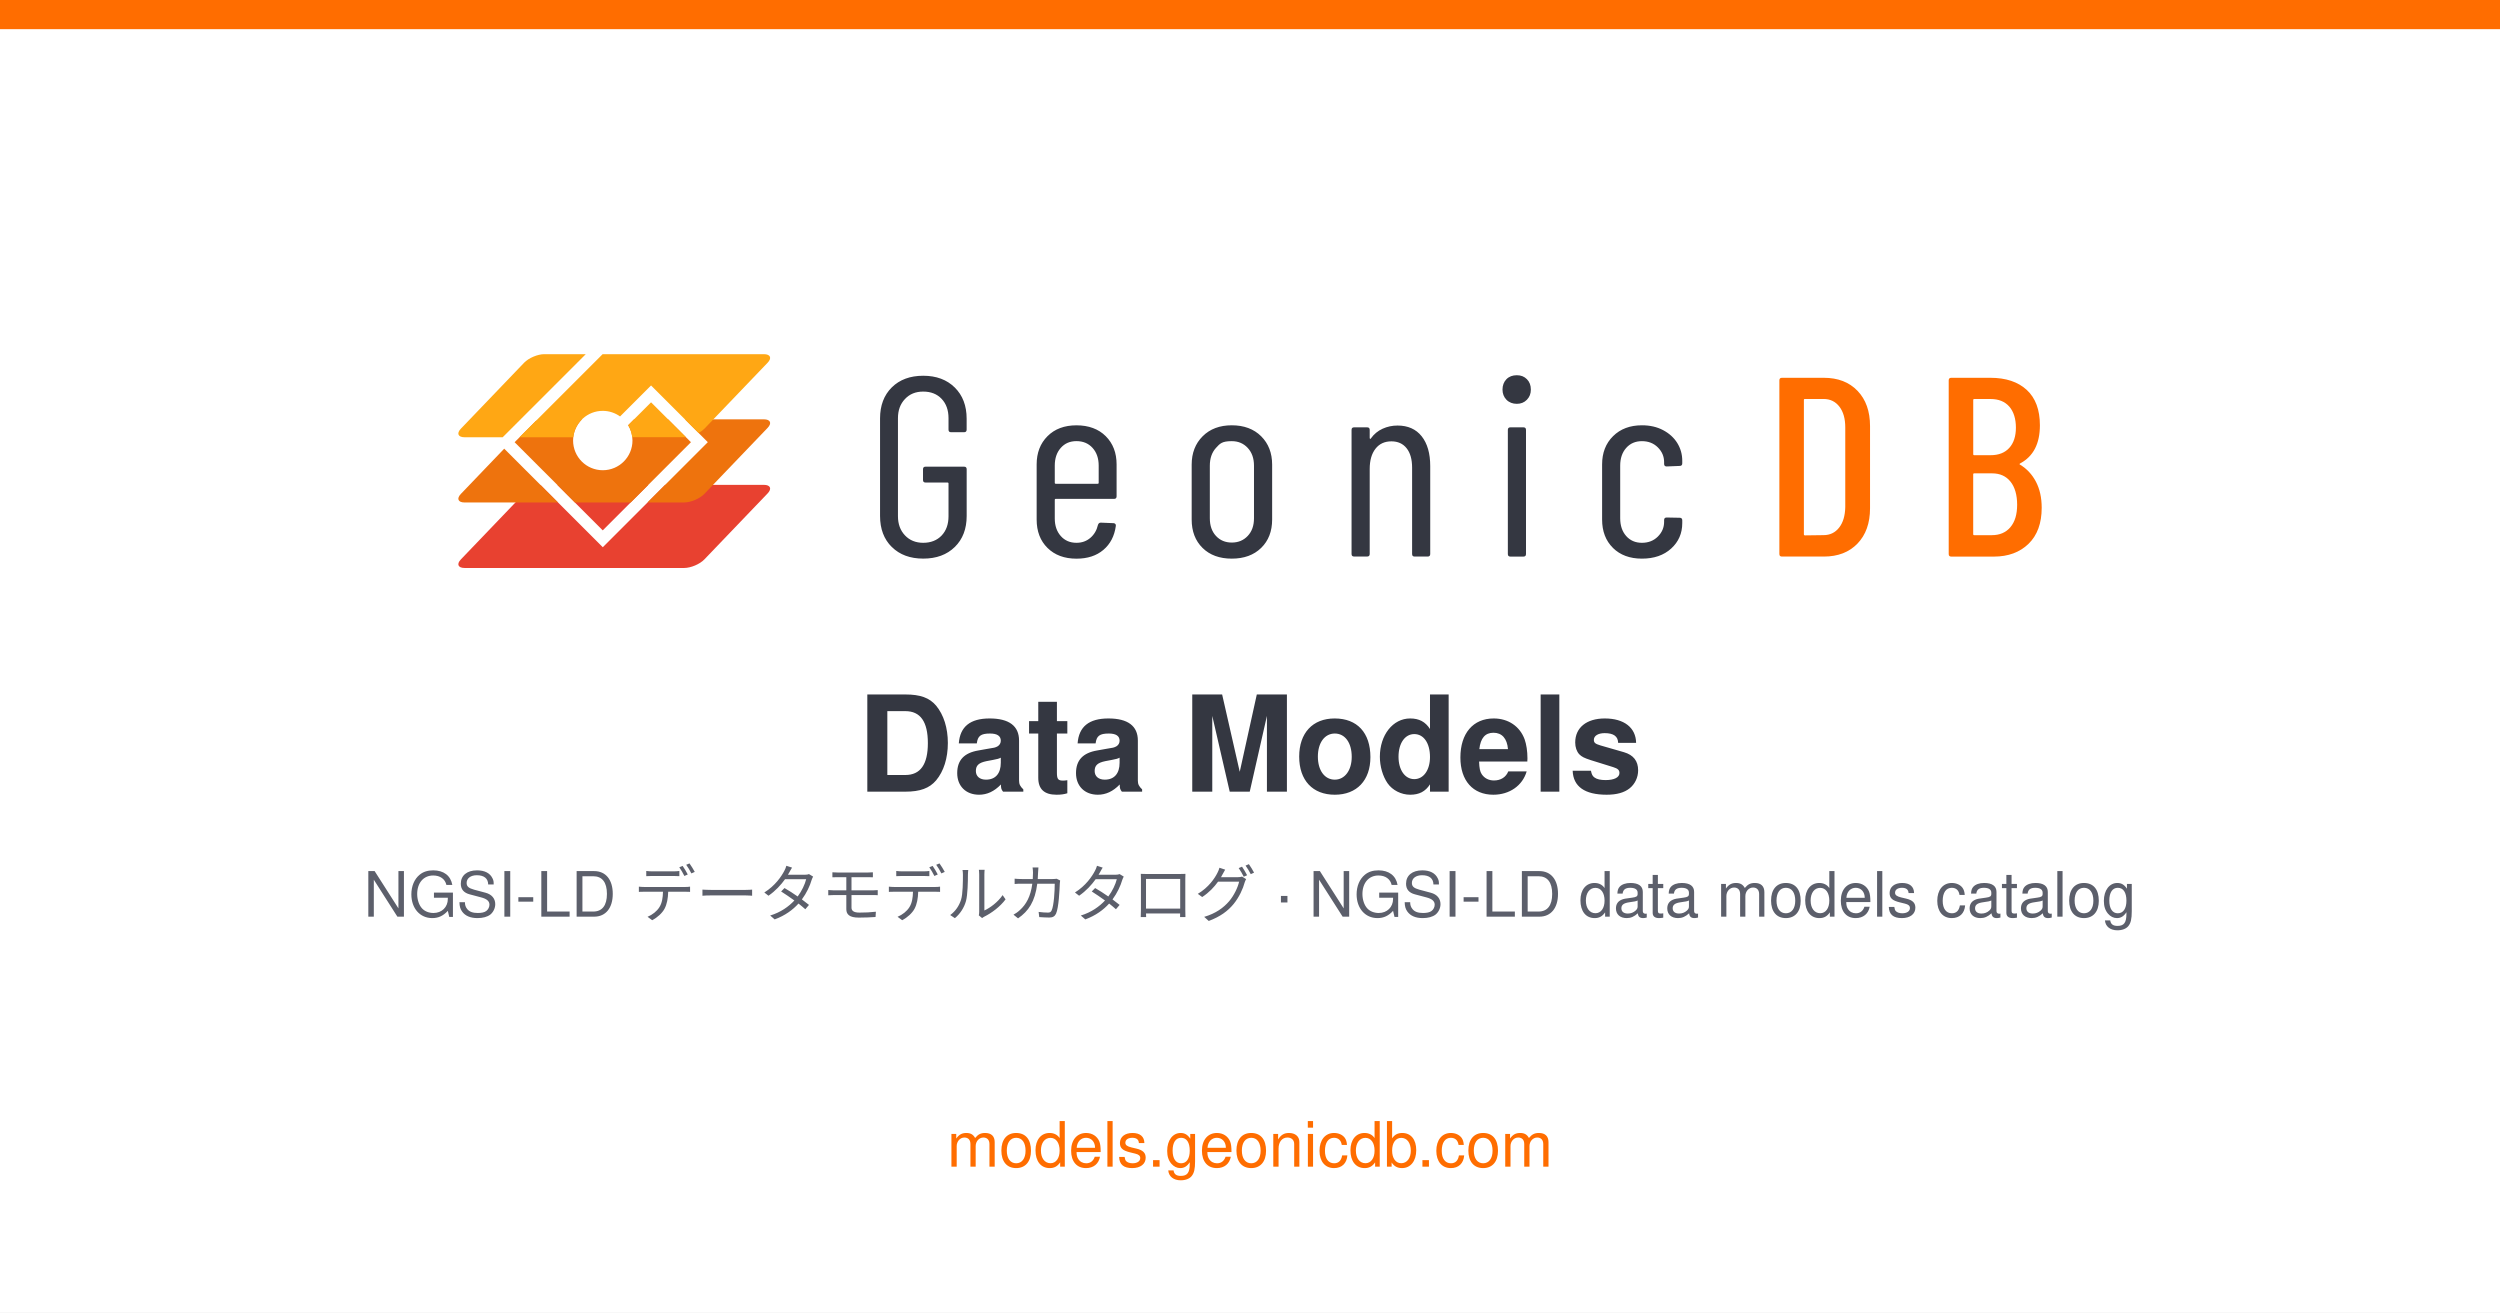
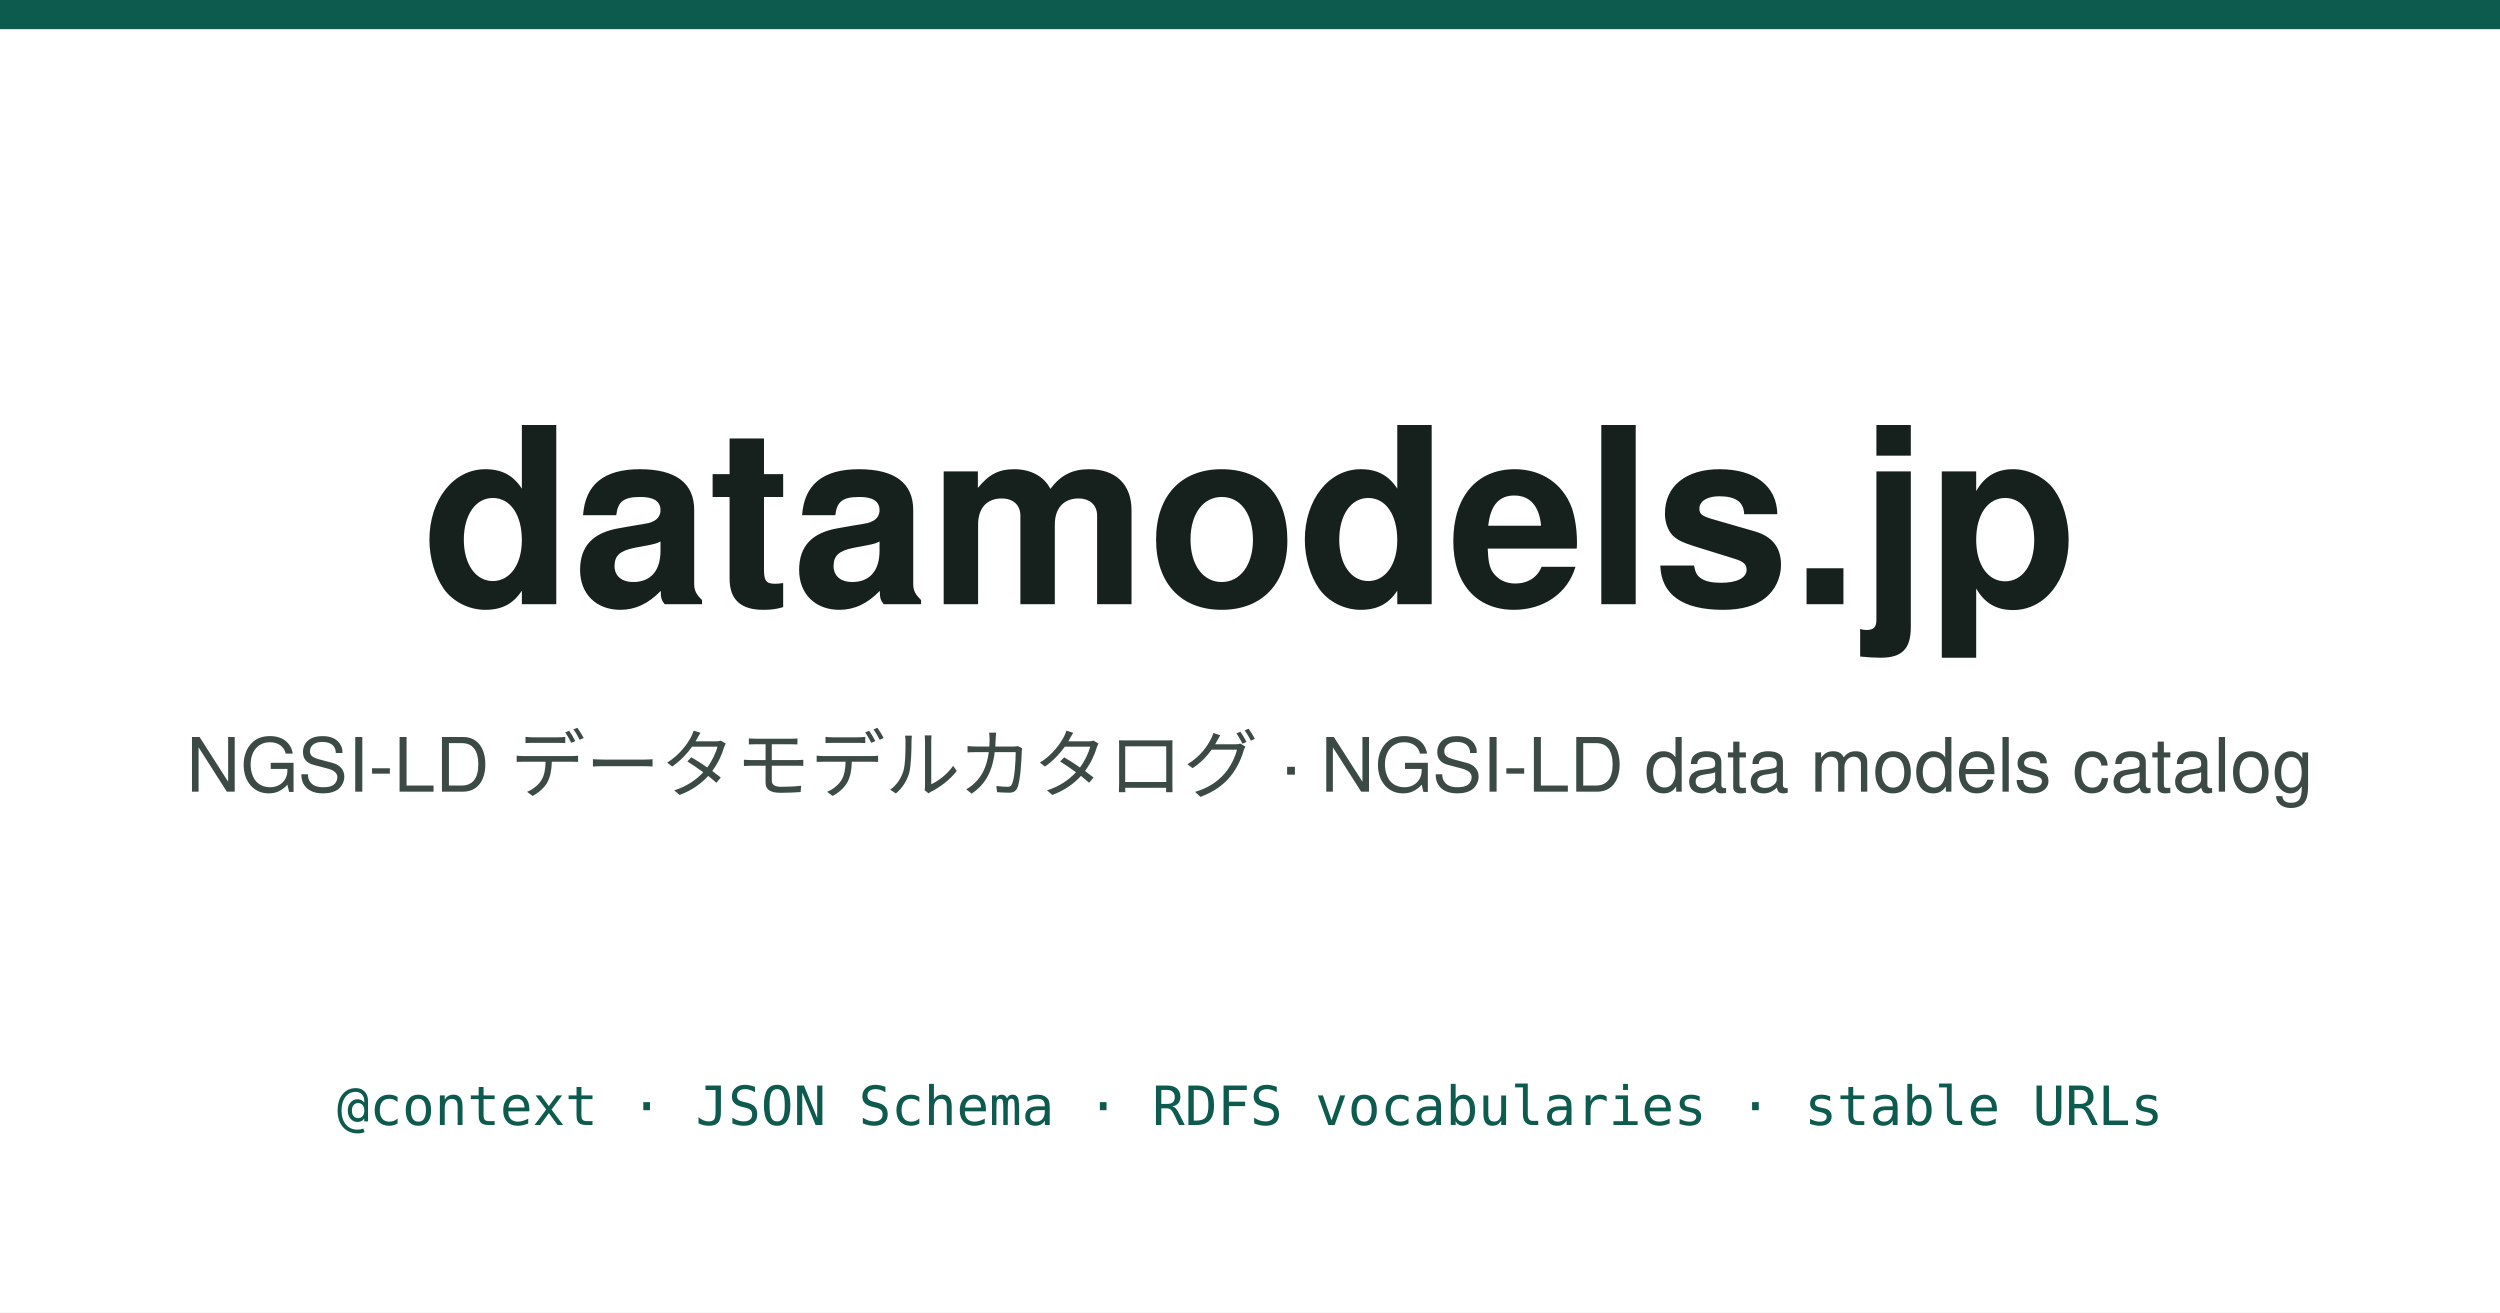
<svg xmlns="http://www.w3.org/2000/svg" width="1200" height="630" viewBox="0 0 1200 630">
  <rect width="1200" height="630" fill="#ffffff" />
-   <rect x="0" y="0" width="1200" height="14" fill="#ff6d00" />
-   <g transform="translate(220 170) scale(1.484375)">
-     <defs>
-       <style>
-       .cls-1{fill:#ff6d00}.cls-2{fill:#ee730d}.cls-3{fill:#ffa714}.cls-4{fill:#e84130}.cls-5{fill:#343741}
-     </style>
-     </defs>
-     <path d="M140.17 62.36c-2.53-2.5-3.8-5.85-3.8-10.03V20.78c0-4.18 1.27-7.53 3.8-10.04 2.53-2.5 5.92-3.76 10.16-3.76s7.64 1.27 10.2 3.8q3.84 3.795 3.84 10.08v3.55c0 .55-.28.83-.83.83h-4.21c-.55 0-.82-.27-.82-.83v-3.72c0-2.59-.74-4.67-2.23-6.24s-3.47-2.35-5.95-2.35-4.39.8-5.9 2.4c-1.52 1.6-2.27 3.66-2.27 6.19v31.72c0 2.53.76 4.6 2.27 6.19 1.51 1.6 3.48 2.4 5.9 2.4s4.46-.78 5.95-2.35 2.23-3.65 2.23-6.24V41.84q0-.33-.33-.33h-7.1c-.55 0-.82-.27-.82-.83v-3.47c0-.55.27-.83.82-.83h12.47c.55 0 .83.28.83.83v15.11c0 4.18-1.28 7.53-3.84 10.03-2.56 2.51-5.96 3.76-10.2 3.76s-7.63-1.25-10.16-3.76ZM212.03 46.79H193.2q-.33 0-.33.33v6.03c0 2.31.65 4.2 1.94 5.66S197.8 61 199.89 61c1.76 0 3.26-.54 4.5-1.61s2.05-2.46 2.44-4.17c.16-.5.47-.74.91-.74l4.13.17c.22 0 .41.08.58.25.16.17.22.39.16.66-.44 3.25-1.77 5.82-4.01 7.72-2.23 1.9-5.13 2.85-8.71 2.85-3.91 0-7.03-1.16-9.37-3.47s-3.51-5.37-3.51-9.17V35.65c0-3.74 1.17-6.79 3.51-9.13s5.46-3.51 9.37-3.51 7.12 1.17 9.46 3.51 3.51 5.38 3.51 9.13v10.32c0 .55-.28.83-.82.83Zm-17.22-16.48c-1.3 1.46-1.94 3.37-1.94 5.74v5.53q0 .33.33.33h13.54q.33 0 .33-.33v-5.53c0-2.37-.66-4.28-1.98-5.74s-3.06-2.19-5.2-2.19-3.79.73-5.08 2.19M240.65 62.65c-2.34-2.31-3.51-5.37-3.51-9.17V35.72c0-3.74 1.18-6.8 3.55-9.17S246.2 23 250.11 23s7.13 1.18 9.5 3.55 3.55 5.42 3.55 9.17v17.76c0 3.8-1.18 6.85-3.55 9.17-2.37 2.31-5.53 3.47-9.5 3.47s-7.12-1.16-9.46-3.47m14.62-3.88c1.35-1.43 2.02-3.33 2.02-5.7V36.06c0-2.37-.67-4.28-2.02-5.74q-2.025-2.19-5.16-2.19c-3.135 0-3.8.73-5.12 2.19s-1.98 3.37-1.98 5.74v17.01q0 3.555 1.98 5.7c1.32 1.43 3.03 2.15 5.12 2.15s3.81-.71 5.16-2.15M311.51 26.55c1.84 2.31 2.77 5.53 2.77 9.66v28.41c0 .55-.28.83-.83.83h-4.21c-.55 0-.82-.27-.82-.83V36.7c0-2.7-.59-4.79-1.78-6.28-1.18-1.49-2.82-2.23-4.91-2.23q-3.3 0-5.16 2.4c-1.24 1.6-1.86 3.77-1.86 6.52v27.5c0 .55-.28.83-.83.83h-4.21c-.55 0-.83-.27-.83-.83V24.49c0-.55.27-.83.83-.83h4.21c.55 0 .83.28.83.83v2.64c0 .11.05.19.16.25s.19 0 .25-.17a9.27 9.27 0 0 1 3.76-3.1c1.51-.69 3.12-1.03 4.83-1.03 3.36 0 5.96 1.16 7.8 3.47M338.93 14.74c-.85-.88-1.28-1.98-1.28-3.3s.43-2.49 1.28-3.35 1.97-1.28 3.35-1.28 2.41.43 3.26 1.28 1.28 1.97 1.28 3.35-.43 2.42-1.28 3.3-1.94 1.32-3.26 1.32-2.49-.44-3.35-1.32m.45 49.89V24.49c0-.55.27-.83.83-.83h4.21c.55 0 .83.28.83.83v40.14c0 .55-.28.83-.83.83h-4.21c-.55 0-.83-.27-.83-.83M373.37 62.65c-2.34-2.31-3.51-5.37-3.51-9.17V35.64c0-3.74 1.18-6.79 3.55-9.13q3.555-3.51 9.33-3.51c2.59 0 4.87.52 6.85 1.57s3.51 2.44 4.58 4.17 1.61 3.65 1.61 5.74v.83c0 .55-.28.83-.83.83l-4.21.17c-.55 0-.83-.27-.83-.83v-.58c0-1.82-.67-3.4-2.02-4.75s-3.07-2.02-5.16-2.02-3.79.73-5.08 2.19c-1.3 1.46-1.94 3.37-1.94 5.74v17.01c0 2.37.65 4.28 1.94 5.74s2.99 2.19 5.08 2.19 3.81-.67 5.16-2.02 2.02-2.93 2.02-4.75v-.58c0-.55.27-.83.83-.83l4.21.08c.55 0 .83.28.83.83v.91c0 3.3-1.2 6.04-3.59 8.22-2.4 2.18-5.55 3.26-9.46 3.26s-7.03-1.16-9.37-3.47Z" class="cls-5" />
-     <path d="M427.18 64.63V8.47c0-.55.27-.83.83-.83h13.54c4.57 0 8.2 1.4 10.9 4.21q4.05 4.215 4.05 11.4v26.59q0 7.185-4.05 11.4c-2.7 2.81-6.33 4.21-10.9 4.21h-13.54c-.55 0-.83-.27-.83-.83Zm8.26-6.03 6.03-.08c2.09 0 3.77-.81 5.04-2.44 1.27-1.62 1.93-3.84 1.98-6.65V23.66c0-2.81-.63-5.04-1.9-6.69s-2.97-2.48-5.12-2.48h-6.03q-.33 0-.33.33v43.44q0 .33.33.33ZM507.75 61.33c-2.84 2.75-6.57 4.13-11.19 4.13h-13.79c-.55 0-.83-.27-.83-.83V8.47c0-.55.27-.83.83-.83h12.64c5.01 0 8.93 1.31 11.77 3.92 2.83 2.62 4.25 6.43 4.25 11.44 0 5.95-2.12 10.05-6.36 12.31-.28.17-.3.3-.08.41 2.2 1.32 3.92 3.17 5.16 5.53 1.24 2.37 1.86 5.18 1.86 8.42 0 5.01-1.42 8.89-4.25 11.65Zm-17.88-46.5v17.51q0 .33.33.33h5.29c2.59 0 4.6-.78 6.03-2.35s2.15-3.76 2.15-6.57-.72-5.19-2.15-6.81-3.44-2.44-6.03-2.44h-5.29q-.33 0-.33.33m12.01 41.13c1.46-1.71 2.19-4.13 2.19-7.27s-.72-5.68-2.15-7.47-3.42-2.68-5.95-2.68h-5.78q-.33 0-.33.33V58.2q0 .33.33.33h5.7c2.53 0 4.53-.85 5.99-2.56Z" class="cls-1" />
-     <path d="M61.41 42.27H32l14.7 14.71z" class="cls-4" />
-     <path d="M98.8 42.27H66.87L46.71 62.43 26.66 42.38c-1.94.32-4.17 1.39-5.39 2.65L.82 66.37c-1.46 1.52-.91 2.77 1.21 2.77h71.02c2.12 0 5.05-1.24 6.51-2.77l20.45-21.34c1.46-1.52.91-2.77-1.21-2.77Z" class="cls-4" />
-     <path d="M67.83 21.08H56.81l-1.89 1.89a9.5 9.5 0 0 1 1.39 4.96c0 5.3-4.3 9.6-9.6 9.6s-9.6-4.3-9.6-9.6c0-2.68 1.1-5.11 2.88-6.85h-12.2c-.83 0-1.78.19-2.72.52l-6.87 6.87 19.49 19.49h18.04l19.49-19.49-7.38-7.38ZM14.84 30.56.82 45.19c-1.46 1.52-.91 2.77 1.21 2.77h30.2z" class="cls-2" />
-     <path d="M98.8 21.08H73.29l7.38 7.38-19.49 19.49h11.87c2.12 0 5.05-1.24 6.51-2.77l20.45-21.34c1.46-1.52.91-2.77-1.21-2.77Z" class="cls-2" />
-     <path d="M98.8 0H46.66L19.79 26.87h17.37c.53-4.8 4.6-8.54 9.54-8.54 2.09 0 4.02.68 5.6 1.81l10.02-10.02 15.37 15.37c.73-.41 1.38-.88 1.87-1.38l20.45-21.34c1.46-1.52.91-2.77-1.21-2.77M41.21 0H27.78c-2.12 0-5.05 1.24-6.51 2.77L.82 24.1c-1.46 1.52-.91 2.77 1.21 2.77h12.31z" class="cls-3" />
-     <path d="M73.58 26.83 62.32 15.57l-7.4 7.4c.7 1.16 1.16 2.48 1.31 3.89h16.81c.17 0 .35-.02.54-.04Z" class="cls-3" />
-   </g>
-   <text x="600" y="380" text-anchor="middle" font-family="Helvetica Neue, Helvetica, Arial, sans-serif" font-size="64" font-weight="700" fill="#343741">Data Models</text>
-   <text x="600" y="440" text-anchor="middle" font-family="Helvetica Neue, Helvetica, Arial, sans-serif" font-size="30" fill="#5c5f6b">NGSI-LD データモデルカタログ · NGSI-LD data models catalog</text>
-   <text x="600" y="560" text-anchor="middle" font-family="Helvetica Neue, Helvetica, Arial, sans-serif" font-size="30" fill="#ff6d00">models.geonicdb.com</text>
+   <rect x="0" y="0" width="1200" height="14" fill="#0d5b4e" />
+   <text x="600" y="290" text-anchor="middle" font-family="Helvetica Neue, Helvetica, Arial, sans-serif" font-size="118" font-weight="700" fill="#16211d">datamodels.jp</text>
+   <text x="600" y="380" text-anchor="middle" font-family="Hiragino Sans, Helvetica Neue, Helvetica, Arial, sans-serif" font-size="36" fill="#3c4a45">NGSI-LD データモデルカタログ · NGSI-LD data models catalog</text>
+   <text x="600" y="540" text-anchor="middle" font-family="Menlo, ui-monospace, monospace" font-size="26" fill="#0d5b4e">@context · JSON Schema · RDFS vocabularies · stable URLs</text>
</svg>
